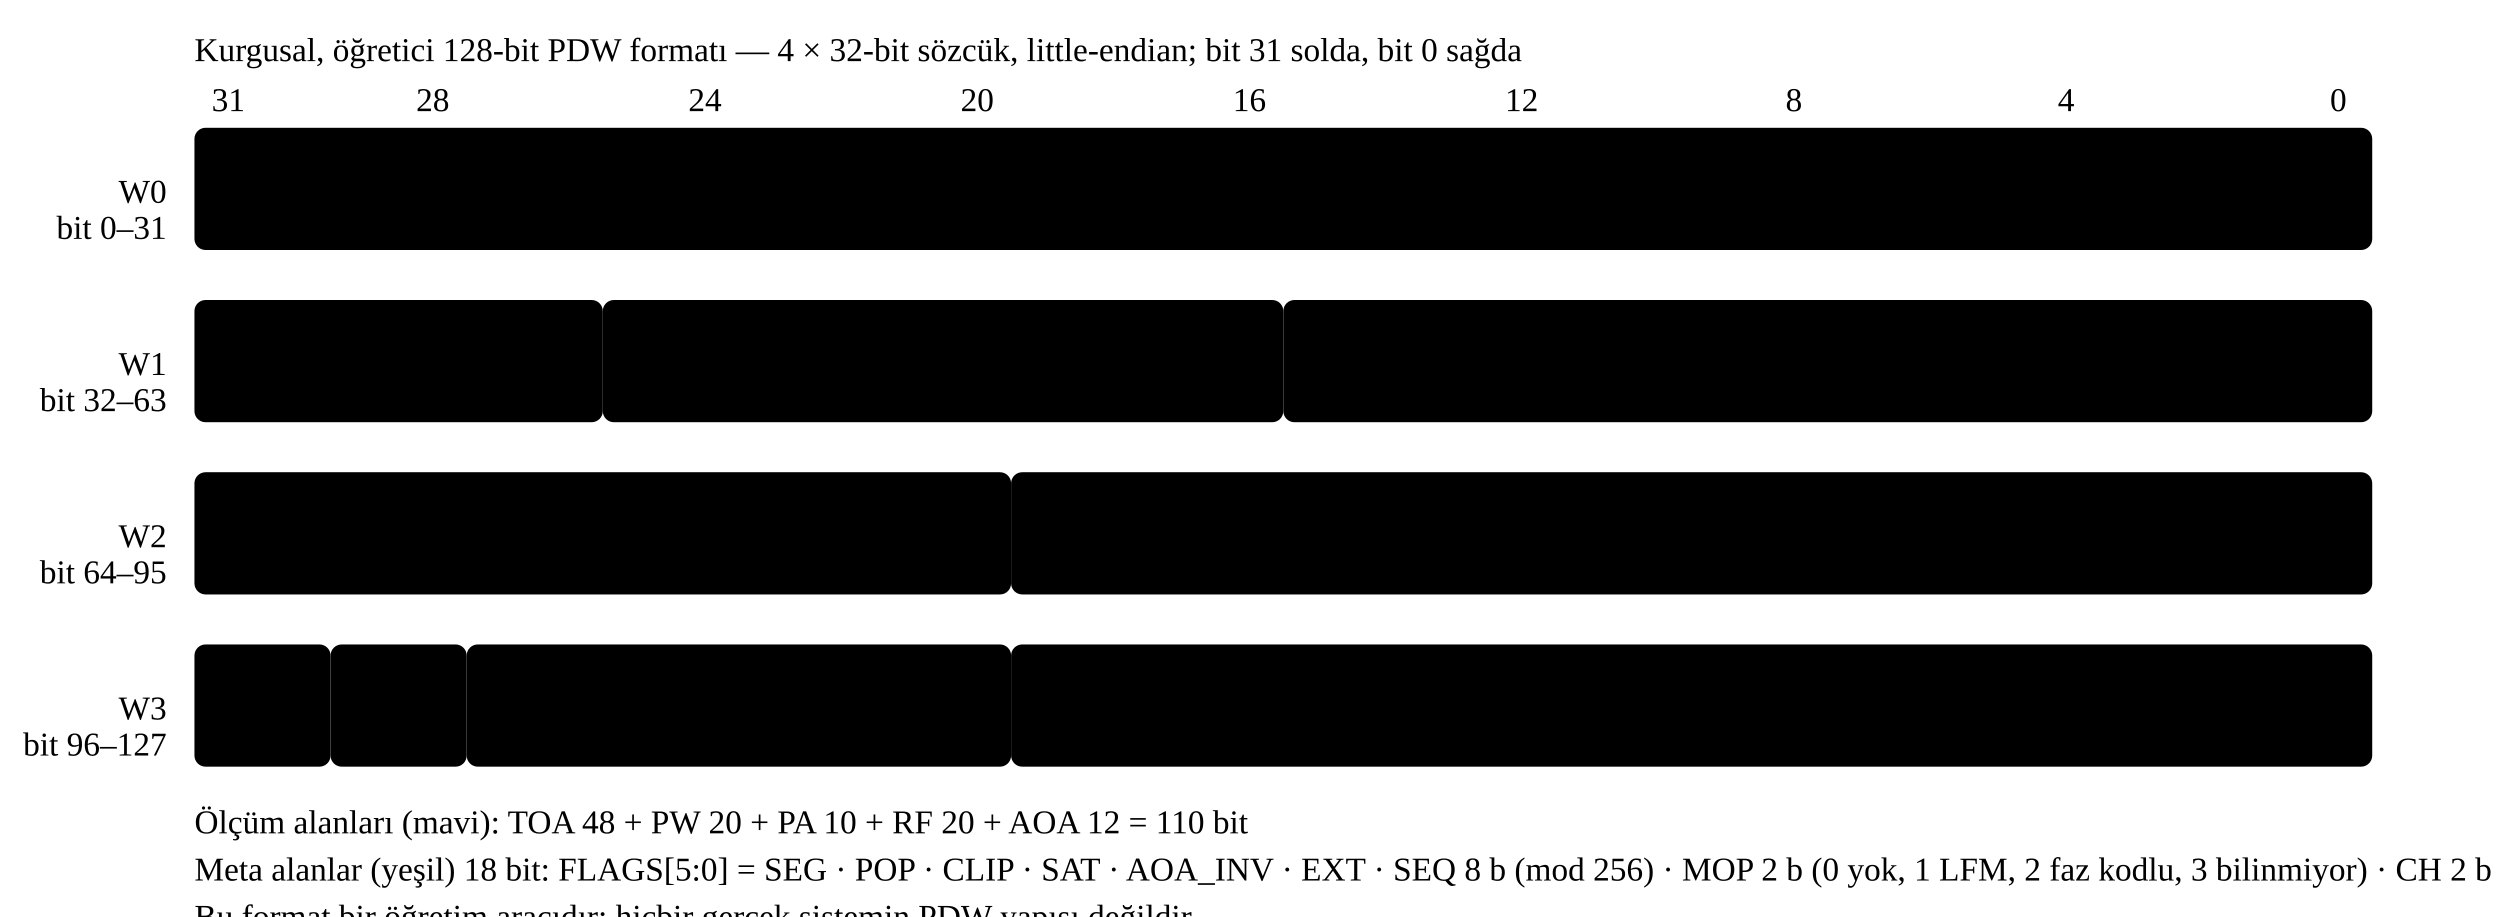
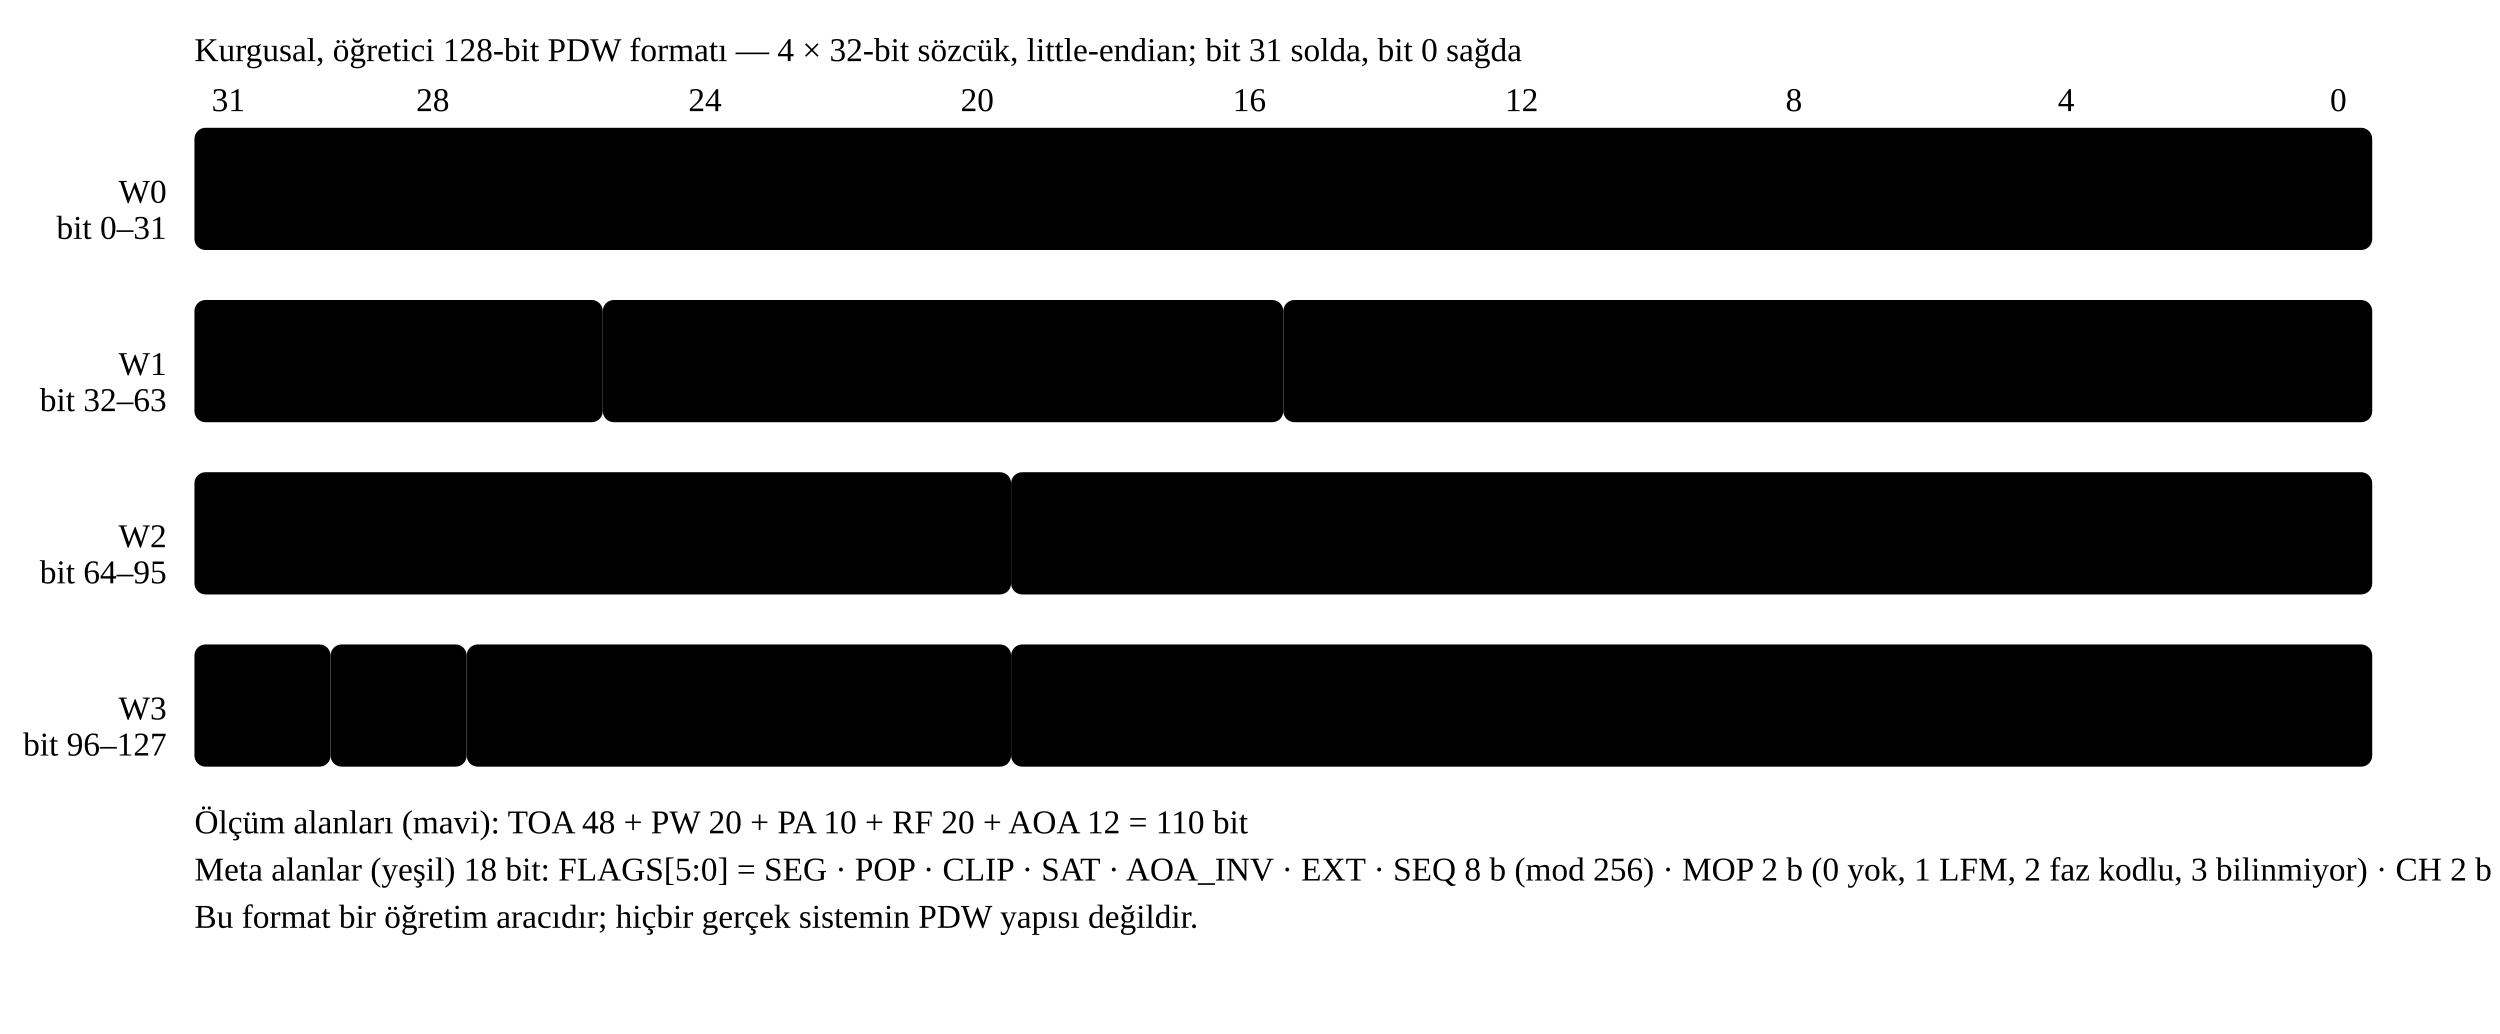
- <svg xmlns="http://www.w3.org/2000/svg" viewBox="0 0 900 330" role="img" aria-labelledby="t-g240">
+ <svg xmlns="http://www.w3.org/2000/svg" viewBox="0 0 900 372" role="img" aria-labelledby="t-g240">
  <text x="70.0" y="22.0" text-anchor="start" class="s-baslik">Kurgusal, öğretici 128-bit PDW formatı — 4 × 32-bit sözcük, little-endian; bit 31 solda, bit 0 sağda</text>
  <text x="841.8" y="40.0" text-anchor="middle" class="s-kucuk">0</text>
  <text x="743.8" y="40.0" text-anchor="middle" class="s-kucuk">4</text>
  <text x="645.8" y="40.0" text-anchor="middle" class="s-kucuk">8</text>
  <text x="547.8" y="40.0" text-anchor="middle" class="s-kucuk">12</text>
  <text x="449.8" y="40.0" text-anchor="middle" class="s-kucuk">16</text>
  <text x="351.8" y="40.0" text-anchor="middle" class="s-kucuk">20</text>
  <text x="253.8" y="40.0" text-anchor="middle" class="s-kucuk">24</text>
  <text x="155.8" y="40.0" text-anchor="middle" class="s-kucuk">28</text>
  <text x="82.2" y="40.0" text-anchor="middle" class="s-kucuk">31</text>
  <text x="60.0" y="73.0" text-anchor="end" class="s-mono">W0</text>
  <text x="60.0" y="86.0" text-anchor="end" class="s-kucuk">bit 0–31</text>
  <rect x="70.0" y="46" width="784.0" height="44" rx="4" class="blok-aktif" />
  <text x="462.0" y="72.5" text-anchor="middle" class="s-mono">TOA[31:0] — zaman damgası, alt 32 bit (LSB = 3.333 ns)</text>
  <line x1="70.0" y1="46" x2="70.0" y2="90" class="izgara" />
  <line x1="94.5" y1="46" x2="94.5" y2="90" class="izgara" />
  <line x1="119.0" y1="46" x2="119.0" y2="90" class="izgara" />
  <line x1="143.5" y1="46" x2="143.5" y2="90" class="izgara" />
  <line x1="168.0" y1="46" x2="168.0" y2="90" class="izgara" />
  <line x1="192.5" y1="46" x2="192.5" y2="90" class="izgara" />
  <line x1="217.0" y1="46" x2="217.0" y2="90" class="izgara" />
  <line x1="241.5" y1="46" x2="241.5" y2="90" class="izgara" />
  <line x1="266.0" y1="46" x2="266.0" y2="90" class="izgara" />
  <line x1="290.5" y1="46" x2="290.5" y2="90" class="izgara" />
  <line x1="315.0" y1="46" x2="315.0" y2="90" class="izgara" />
  <line x1="339.5" y1="46" x2="339.5" y2="90" class="izgara" />
  <line x1="364.0" y1="46" x2="364.0" y2="90" class="izgara" />
  <line x1="388.5" y1="46" x2="388.5" y2="90" class="izgara" />
  <line x1="413.0" y1="46" x2="413.0" y2="90" class="izgara" />
  <line x1="437.5" y1="46" x2="437.5" y2="90" class="izgara" />
  <line x1="462.0" y1="46" x2="462.0" y2="90" class="izgara" />
  <line x1="486.5" y1="46" x2="486.5" y2="90" class="izgara" />
  <line x1="511.0" y1="46" x2="511.0" y2="90" class="izgara" />
  <line x1="535.5" y1="46" x2="535.5" y2="90" class="izgara" />
  <line x1="560.0" y1="46" x2="560.0" y2="90" class="izgara" />
  <line x1="584.5" y1="46" x2="584.5" y2="90" class="izgara" />
  <line x1="609.0" y1="46" x2="609.0" y2="90" class="izgara" />
  <line x1="633.5" y1="46" x2="633.5" y2="90" class="izgara" />
  <line x1="658.0" y1="46" x2="658.0" y2="90" class="izgara" />
  <line x1="682.5" y1="46" x2="682.5" y2="90" class="izgara" />
  <line x1="707.0" y1="46" x2="707.0" y2="90" class="izgara" />
  <line x1="731.5" y1="46" x2="731.5" y2="90" class="izgara" />
  <line x1="756.0" y1="46" x2="756.0" y2="90" class="izgara" />
  <line x1="780.5" y1="46" x2="780.5" y2="90" class="izgara" />
  <line x1="805.0" y1="46" x2="805.0" y2="90" class="izgara" />
  <line x1="829.5" y1="46" x2="829.5" y2="90" class="izgara" />
  <line x1="854.0" y1="46" x2="854.0" y2="90" class="izgara" />
  <text x="60.0" y="135.0" text-anchor="end" class="s-mono">W1</text>
  <text x="60.0" y="148.0" text-anchor="end" class="s-kucuk">bit 32–63</text>
  <rect x="70.0" y="108" width="147.0" height="44" rx="4" class="blok-kontrol" />
  <text x="143.5" y="134.5" text-anchor="middle" class="s-mono">FLAGS</text>
  <rect x="217.0" y="108" width="245.0" height="44" rx="4" class="blok-aktif" />
  <text x="339.5" y="134.5" text-anchor="middle" class="s-mono">PA (10 b, 0.25 dB)</text>
  <rect x="462.0" y="108" width="392.0" height="44" rx="4" class="blok-aktif" />
  <text x="658.0" y="134.5" text-anchor="middle" class="s-mono">TOA[47:32] — üst 16 bit</text>
  <line x1="70.0" y1="108" x2="70.0" y2="152" class="izgara" />
  <line x1="94.5" y1="108" x2="94.5" y2="152" class="izgara" />
  <line x1="119.0" y1="108" x2="119.0" y2="152" class="izgara" />
  <line x1="143.5" y1="108" x2="143.5" y2="152" class="izgara" />
  <line x1="168.0" y1="108" x2="168.0" y2="152" class="izgara" />
  <line x1="192.5" y1="108" x2="192.5" y2="152" class="izgara" />
  <line x1="217.0" y1="108" x2="217.0" y2="152" class="izgara" />
  <line x1="241.5" y1="108" x2="241.5" y2="152" class="izgara" />
  <line x1="266.0" y1="108" x2="266.0" y2="152" class="izgara" />
  <line x1="290.5" y1="108" x2="290.5" y2="152" class="izgara" />
  <line x1="315.0" y1="108" x2="315.0" y2="152" class="izgara" />
  <line x1="339.5" y1="108" x2="339.5" y2="152" class="izgara" />
  <line x1="364.0" y1="108" x2="364.0" y2="152" class="izgara" />
  <line x1="388.5" y1="108" x2="388.5" y2="152" class="izgara" />
  <line x1="413.0" y1="108" x2="413.0" y2="152" class="izgara" />
  <line x1="437.5" y1="108" x2="437.5" y2="152" class="izgara" />
  <line x1="462.0" y1="108" x2="462.0" y2="152" class="izgara" />
  <line x1="486.5" y1="108" x2="486.5" y2="152" class="izgara" />
  <line x1="511.0" y1="108" x2="511.0" y2="152" class="izgara" />
  <line x1="535.5" y1="108" x2="535.5" y2="152" class="izgara" />
  <line x1="560.0" y1="108" x2="560.0" y2="152" class="izgara" />
  <line x1="584.5" y1="108" x2="584.5" y2="152" class="izgara" />
  <line x1="609.0" y1="108" x2="609.0" y2="152" class="izgara" />
  <line x1="633.5" y1="108" x2="633.5" y2="152" class="izgara" />
  <line x1="658.0" y1="108" x2="658.0" y2="152" class="izgara" />
  <line x1="682.5" y1="108" x2="682.5" y2="152" class="izgara" />
  <line x1="707.0" y1="108" x2="707.0" y2="152" class="izgara" />
  <line x1="731.5" y1="108" x2="731.5" y2="152" class="izgara" />
  <line x1="756.0" y1="108" x2="756.0" y2="152" class="izgara" />
  <line x1="780.5" y1="108" x2="780.5" y2="152" class="izgara" />
  <line x1="805.0" y1="108" x2="805.0" y2="152" class="izgara" />
  <line x1="829.5" y1="108" x2="829.5" y2="152" class="izgara" />
  <line x1="854.0" y1="108" x2="854.0" y2="152" class="izgara" />
  <text x="60.0" y="197.0" text-anchor="end" class="s-mono">W2</text>
  <text x="60.0" y="210.0" text-anchor="end" class="s-kucuk">bit 64–95</text>
  <rect x="70.0" y="170" width="294.0" height="44" rx="4" class="blok-aktif" />
  <text x="217.0" y="196.5" text-anchor="middle" class="s-mono">AOA (12 b, 0.1°)</text>
  <rect x="364.0" y="170" width="490.0" height="44" rx="4" class="blok-aktif" />
  <text x="609.0" y="196.5" text-anchor="middle" class="s-mono">PW (20 b, LSB = 3.333 ns)</text>
  <line x1="70.0" y1="170" x2="70.0" y2="214" class="izgara" />
  <line x1="94.5" y1="170" x2="94.5" y2="214" class="izgara" />
  <line x1="119.0" y1="170" x2="119.0" y2="214" class="izgara" />
  <line x1="143.5" y1="170" x2="143.5" y2="214" class="izgara" />
  <line x1="168.0" y1="170" x2="168.0" y2="214" class="izgara" />
  <line x1="192.5" y1="170" x2="192.5" y2="214" class="izgara" />
  <line x1="217.0" y1="170" x2="217.0" y2="214" class="izgara" />
  <line x1="241.5" y1="170" x2="241.5" y2="214" class="izgara" />
  <line x1="266.0" y1="170" x2="266.0" y2="214" class="izgara" />
  <line x1="290.5" y1="170" x2="290.5" y2="214" class="izgara" />
  <line x1="315.0" y1="170" x2="315.0" y2="214" class="izgara" />
  <line x1="339.5" y1="170" x2="339.5" y2="214" class="izgara" />
  <line x1="364.0" y1="170" x2="364.0" y2="214" class="izgara" />
  <line x1="388.5" y1="170" x2="388.5" y2="214" class="izgara" />
  <line x1="413.0" y1="170" x2="413.0" y2="214" class="izgara" />
  <line x1="437.5" y1="170" x2="437.5" y2="214" class="izgara" />
  <line x1="462.0" y1="170" x2="462.0" y2="214" class="izgara" />
  <line x1="486.5" y1="170" x2="486.5" y2="214" class="izgara" />
  <line x1="511.0" y1="170" x2="511.0" y2="214" class="izgara" />
  <line x1="535.5" y1="170" x2="535.5" y2="214" class="izgara" />
  <line x1="560.0" y1="170" x2="560.0" y2="214" class="izgara" />
  <line x1="584.5" y1="170" x2="584.5" y2="214" class="izgara" />
  <line x1="609.0" y1="170" x2="609.0" y2="214" class="izgara" />
  <line x1="633.5" y1="170" x2="633.5" y2="214" class="izgara" />
  <line x1="658.0" y1="170" x2="658.0" y2="214" class="izgara" />
  <line x1="682.5" y1="170" x2="682.5" y2="214" class="izgara" />
  <line x1="707.0" y1="170" x2="707.0" y2="214" class="izgara" />
  <line x1="731.5" y1="170" x2="731.5" y2="214" class="izgara" />
  <line x1="756.0" y1="170" x2="756.0" y2="214" class="izgara" />
  <line x1="780.5" y1="170" x2="780.5" y2="214" class="izgara" />
  <line x1="805.0" y1="170" x2="805.0" y2="214" class="izgara" />
  <line x1="829.5" y1="170" x2="829.5" y2="214" class="izgara" />
  <line x1="854.0" y1="170" x2="854.0" y2="214" class="izgara" />
  <text x="60.0" y="259.0" text-anchor="end" class="s-mono">W3</text>
  <text x="60.0" y="272.0" text-anchor="end" class="s-kucuk">bit 96–127</text>
  <rect x="70.0" y="232" width="49.0" height="44" rx="4" class="blok-kontrol" />
  <text x="94.5" y="258.5" text-anchor="middle" class="s-mono2">CH</text>
  <rect x="119.0" y="232" width="49.0" height="44" rx="4" class="blok-kontrol" />
  <text x="143.5" y="258.5" text-anchor="middle" class="s-mono2">MOP</text>
  <rect x="168.0" y="232" width="196.0" height="44" rx="4" class="blok-kontrol" />
  <text x="266.0" y="258.5" text-anchor="middle" class="s-mono">SEQ (8 b)</text>
  <rect x="364.0" y="232" width="490.0" height="44" rx="4" class="blok-aktif" />
  <text x="609.0" y="258.5" text-anchor="middle" class="s-mono">RF (20 b, LSB = 10 kHz, mutlak)</text>
  <line x1="70.0" y1="232" x2="70.0" y2="276" class="izgara" />
  <line x1="94.5" y1="232" x2="94.5" y2="276" class="izgara" />
  <line x1="119.0" y1="232" x2="119.0" y2="276" class="izgara" />
  <line x1="143.5" y1="232" x2="143.5" y2="276" class="izgara" />
  <line x1="168.0" y1="232" x2="168.0" y2="276" class="izgara" />
  <line x1="192.5" y1="232" x2="192.5" y2="276" class="izgara" />
  <line x1="217.0" y1="232" x2="217.0" y2="276" class="izgara" />
  <line x1="241.5" y1="232" x2="241.5" y2="276" class="izgara" />
  <line x1="266.0" y1="232" x2="266.0" y2="276" class="izgara" />
  <line x1="290.5" y1="232" x2="290.5" y2="276" class="izgara" />
  <line x1="315.0" y1="232" x2="315.0" y2="276" class="izgara" />
  <line x1="339.5" y1="232" x2="339.5" y2="276" class="izgara" />
  <line x1="364.0" y1="232" x2="364.0" y2="276" class="izgara" />
  <line x1="388.5" y1="232" x2="388.5" y2="276" class="izgara" />
  <line x1="413.0" y1="232" x2="413.0" y2="276" class="izgara" />
  <line x1="437.5" y1="232" x2="437.5" y2="276" class="izgara" />
  <line x1="462.0" y1="232" x2="462.0" y2="276" class="izgara" />
  <line x1="486.5" y1="232" x2="486.5" y2="276" class="izgara" />
  <line x1="511.0" y1="232" x2="511.0" y2="276" class="izgara" />
  <line x1="535.5" y1="232" x2="535.5" y2="276" class="izgara" />
  <line x1="560.0" y1="232" x2="560.0" y2="276" class="izgara" />
  <line x1="584.5" y1="232" x2="584.5" y2="276" class="izgara" />
  <line x1="609.0" y1="232" x2="609.0" y2="276" class="izgara" />
  <line x1="633.5" y1="232" x2="633.5" y2="276" class="izgara" />
  <line x1="658.0" y1="232" x2="658.0" y2="276" class="izgara" />
  <line x1="682.5" y1="232" x2="682.5" y2="276" class="izgara" />
  <line x1="707.0" y1="232" x2="707.0" y2="276" class="izgara" />
  <line x1="731.5" y1="232" x2="731.5" y2="276" class="izgara" />
  <line x1="756.0" y1="232" x2="756.0" y2="276" class="izgara" />
  <line x1="780.5" y1="232" x2="780.5" y2="276" class="izgara" />
  <line x1="805.0" y1="232" x2="805.0" y2="276" class="izgara" />
  <line x1="829.5" y1="232" x2="829.5" y2="276" class="izgara" />
  <line x1="854.0" y1="232" x2="854.0" y2="276" class="izgara" />
  <text x="70.0" y="300.0" text-anchor="start" class="s-metin2">Ölçüm alanları (mavi): TOA 48 + PW 20 + PA 10 + RF 20 + AOA 12 = 110 bit</text>
  <text x="70.0" y="317.0" text-anchor="start" class="s-kucuk">Meta alanlar (yeşil) 18 bit: FLAGS[5:0] = SEG · POP · CLIP · SAT · AOA_INV · EXT   ·   SEQ 8 b (mod 256)   ·   MOP 2 b (0 yok, 1 LFM, 2 faz kodlu, 3 bilinmiyor)   ·   CH 2 b</text>
  <text x="70.0" y="334.0" text-anchor="start" class="s-kucuk s-kirmizi">Bu format bir öğretim aracıdır; hiçbir gerçek sistemin PDW yapısı değildir.</text>
</svg>
